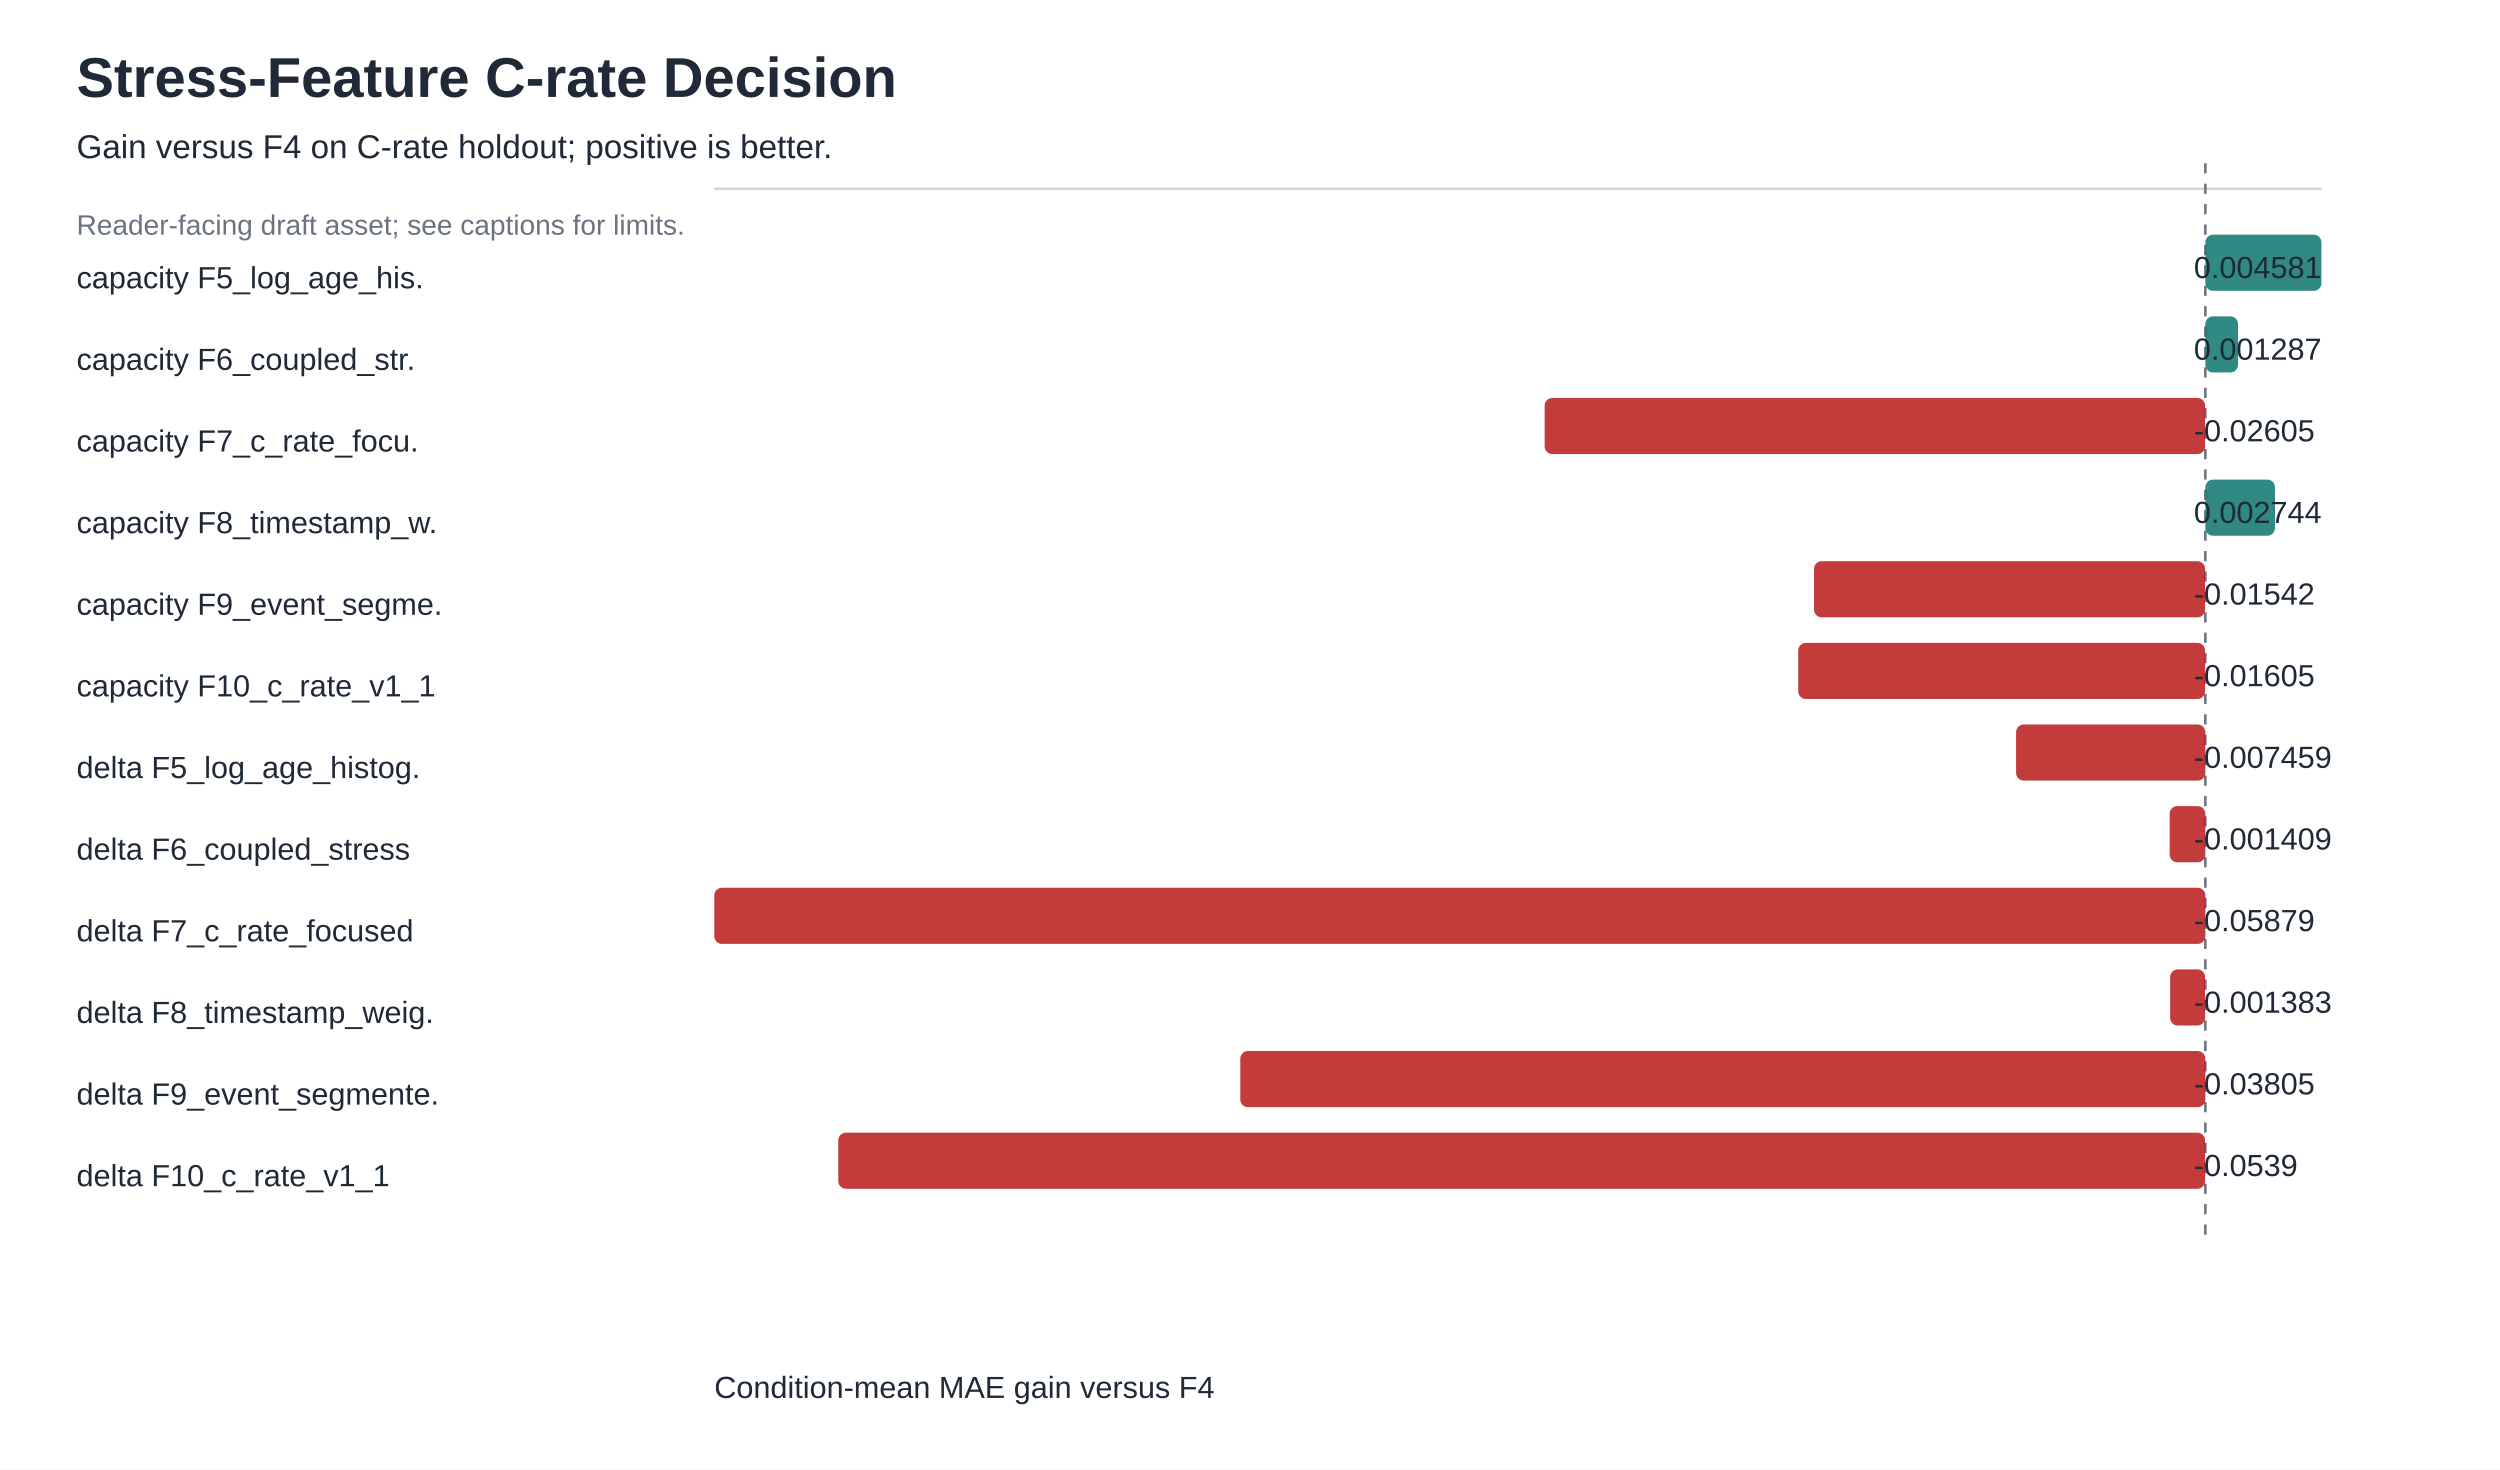
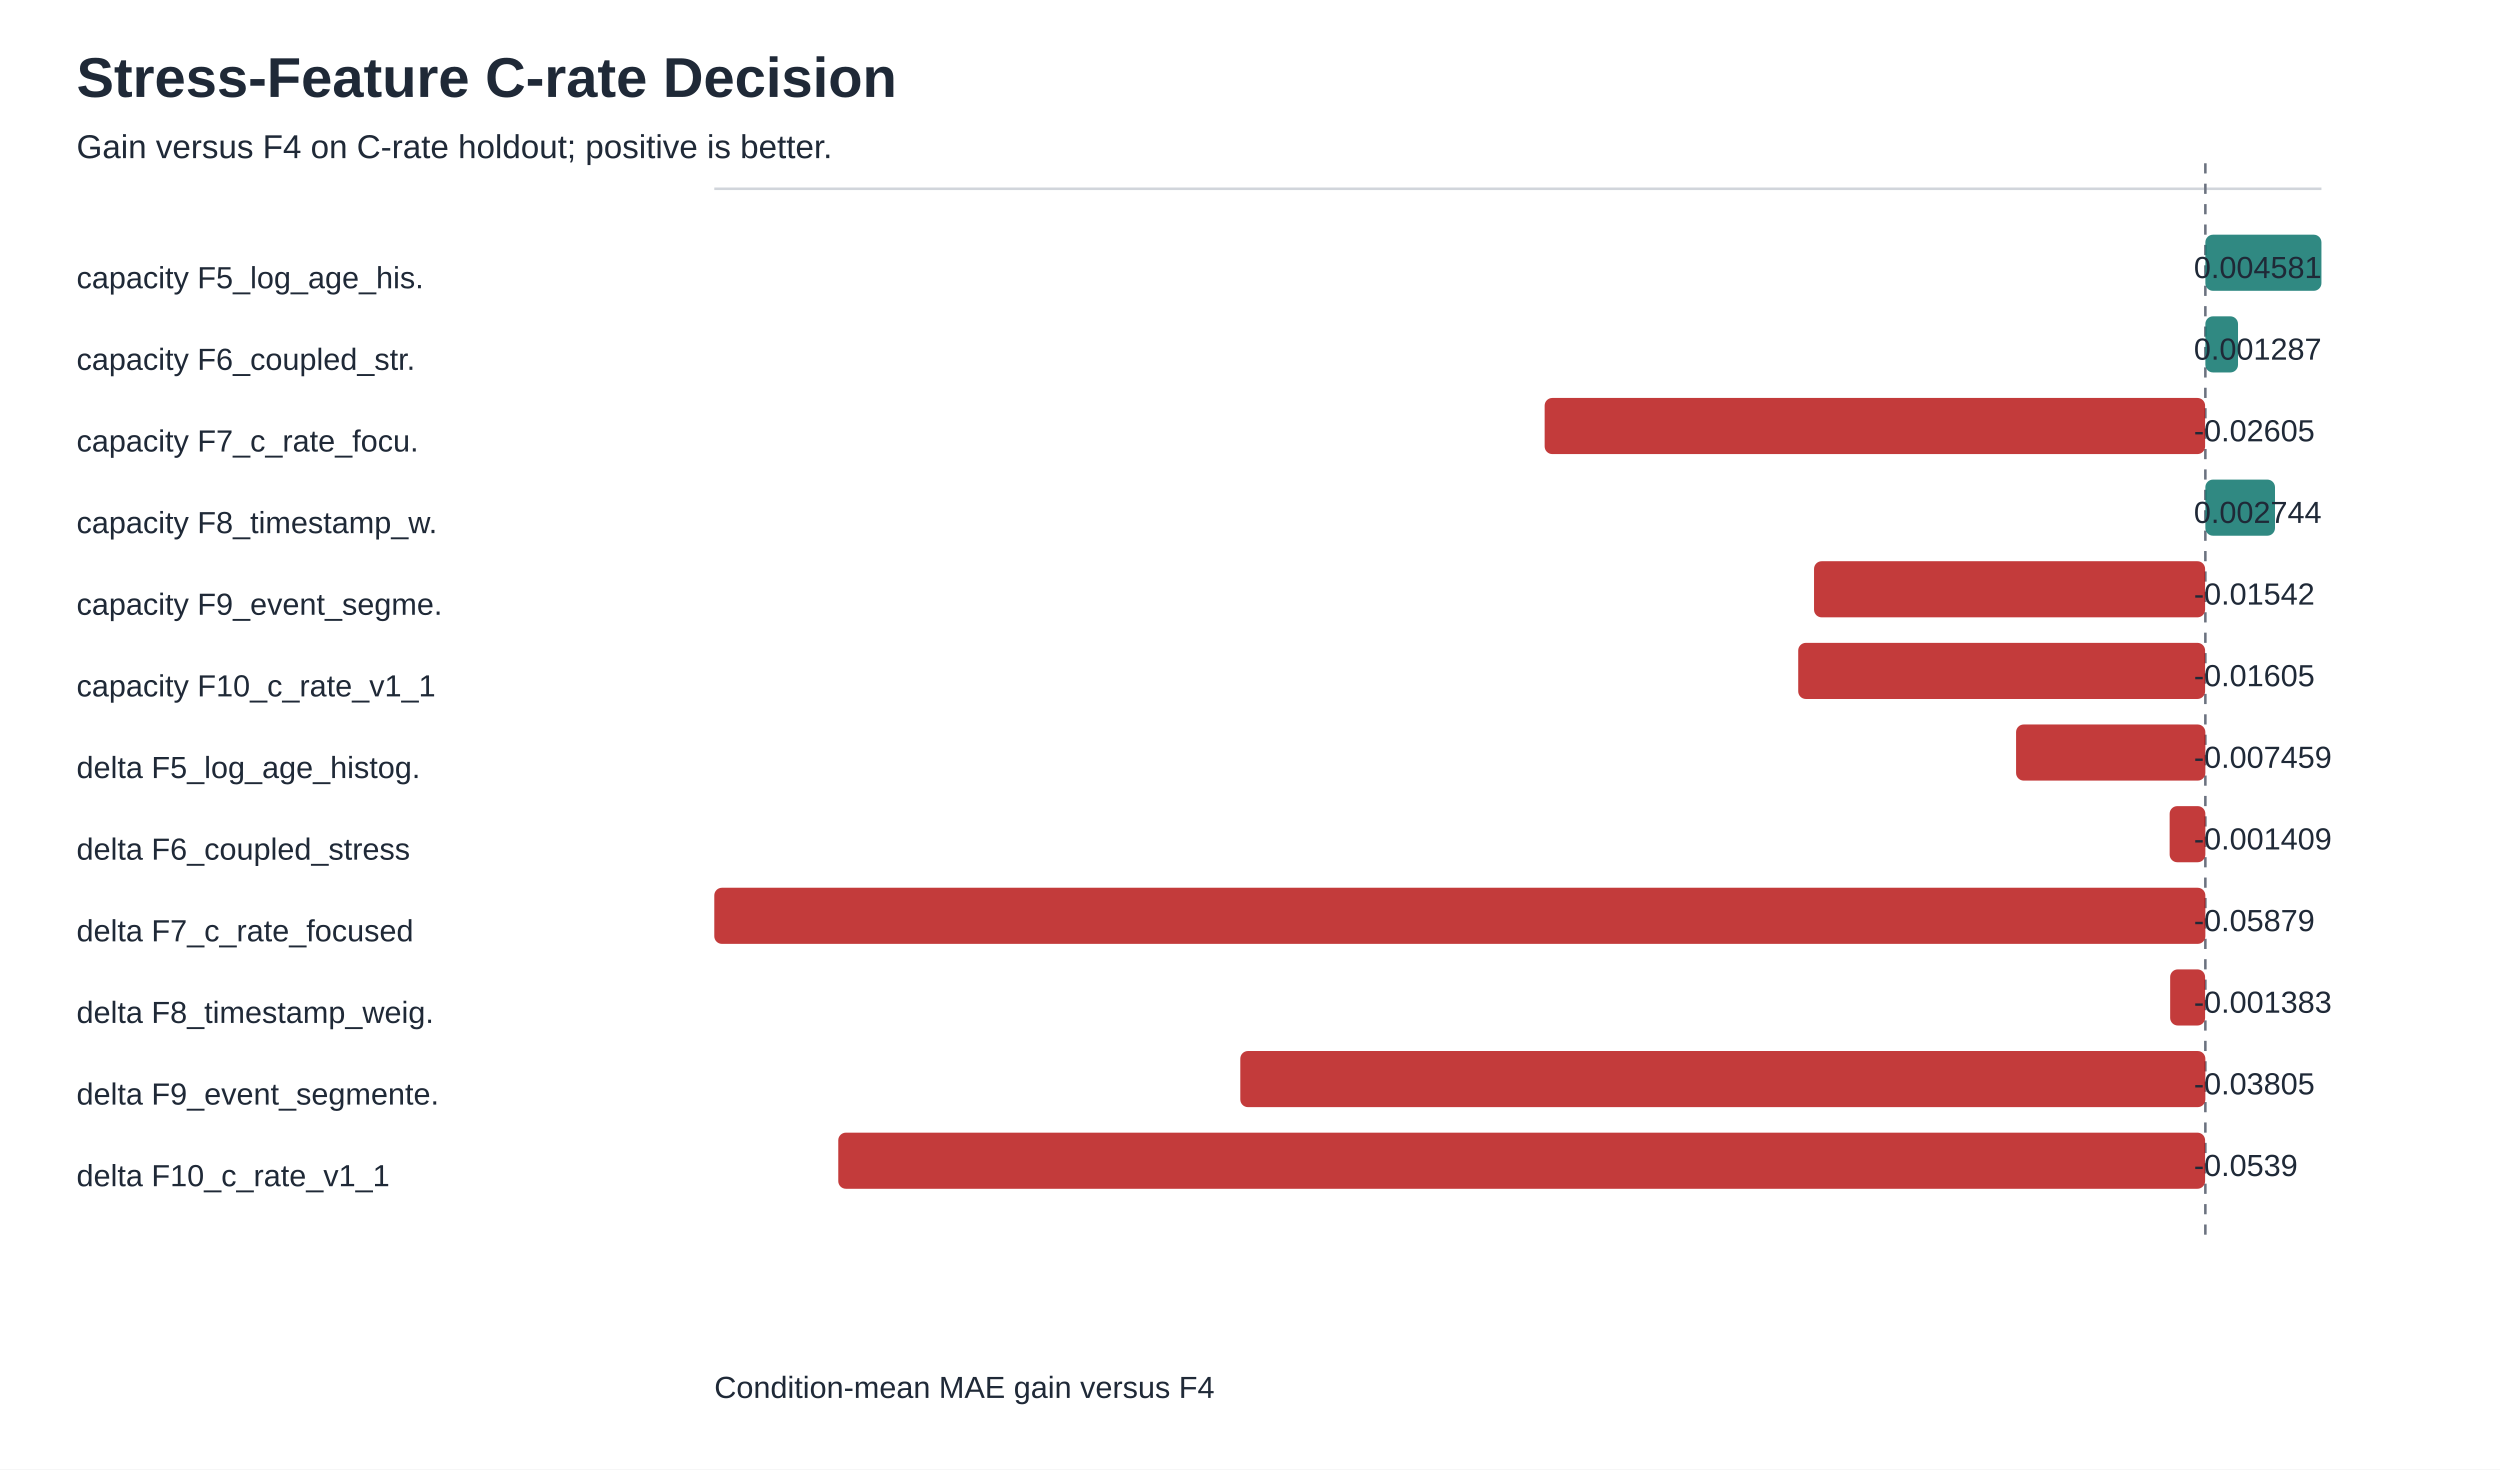
<svg xmlns="http://www.w3.org/2000/svg" width="980" height="576" viewBox="0 0 980 576" role="img">
  <rect width="100%" height="100%" fill="#ffffff" />
-   <text x="30" y="92" font-family="Arial, sans-serif" font-size="11" fill="#6b7280">Reader-facing draft asset; see captions for limits.</text>
  <text x="30.0" y="38.0" font-family="Arial, sans-serif" font-size="22" font-weight="700" fill="#1f2937">Stress-Feature C-rate Decision</text>
  <text x="30.0" y="62.0" font-family="Arial, sans-serif" font-size="13" font-weight="400" fill="#1f2937">Gain versus F4 on C-rate holdout; positive is better.</text>
  <line x1="280" y1="74" x2="910" y2="74" stroke="#d1d5db" />
  <line x1="864.5" y1="64" x2="864.5" y2="488" stroke="#6b7280" stroke-dasharray="4 4" />
  <text x="30.0" y="113.0" font-family="Arial, sans-serif" font-size="12" font-weight="400" fill="#1f2937">capacity F5_log_age_his.</text>
  <rect x="864.5" y="92.0" width="45.5" height="22" rx="3" fill="#0f766e" opacity="0.86" />
  <text x="860.0" y="109.0" font-family="Arial, sans-serif" font-size="12" font-weight="400" fill="#1f2937">0.004581</text>
  <text x="30.0" y="145.0" font-family="Arial, sans-serif" font-size="12" font-weight="400" fill="#1f2937">capacity F6_coupled_str.</text>
  <rect x="864.5" y="124.0" width="12.8" height="22" rx="3" fill="#0f766e" opacity="0.86" />
  <text x="860.0" y="141.0" font-family="Arial, sans-serif" font-size="12" font-weight="400" fill="#1f2937">0.001287</text>
  <text x="30.0" y="177.0" font-family="Arial, sans-serif" font-size="12" font-weight="400" fill="#1f2937">capacity F7_c_rate_focu.</text>
  <rect x="605.5" y="156.0" width="258.9" height="22" rx="3" fill="#b91c1c" opacity="0.86" />
  <text x="860.0" y="173.0" font-family="Arial, sans-serif" font-size="12" font-weight="400" fill="#1f2937">-0.02605</text>
  <text x="30.0" y="209.0" font-family="Arial, sans-serif" font-size="12" font-weight="400" fill="#1f2937">capacity F8_timestamp_w.</text>
  <rect x="864.5" y="188.0" width="27.3" height="22" rx="3" fill="#0f766e" opacity="0.86" />
  <text x="860.0" y="205.0" font-family="Arial, sans-serif" font-size="12" font-weight="400" fill="#1f2937">0.002744</text>
  <text x="30.0" y="241.0" font-family="Arial, sans-serif" font-size="12" font-weight="400" fill="#1f2937">capacity F9_event_segme.</text>
  <rect x="711.1" y="220.0" width="153.3" height="22" rx="3" fill="#b91c1c" opacity="0.86" />
  <text x="860.0" y="237.0" font-family="Arial, sans-serif" font-size="12" font-weight="400" fill="#1f2937">-0.01542</text>
  <text x="30.0" y="273.0" font-family="Arial, sans-serif" font-size="12" font-weight="400" fill="#1f2937">capacity F10_c_rate_v1_1</text>
  <rect x="704.9" y="252.0" width="159.5" height="22" rx="3" fill="#b91c1c" opacity="0.86" />
  <text x="860.0" y="269.0" font-family="Arial, sans-serif" font-size="12" font-weight="400" fill="#1f2937">-0.01605</text>
  <text x="30.0" y="305.0" font-family="Arial, sans-serif" font-size="12" font-weight="400" fill="#1f2937">delta F5_log_age_histog.</text>
  <rect x="790.3" y="284.0" width="74.2" height="22" rx="3" fill="#b91c1c" opacity="0.86" />
  <text x="860.0" y="301.0" font-family="Arial, sans-serif" font-size="12" font-weight="400" fill="#1f2937">-0.007459</text>
  <text x="30.0" y="337.0" font-family="Arial, sans-serif" font-size="12" font-weight="400" fill="#1f2937">delta F6_coupled_stress</text>
  <rect x="850.5" y="316.0" width="14.0" height="22" rx="3" fill="#b91c1c" opacity="0.86" />
  <text x="860.0" y="333.0" font-family="Arial, sans-serif" font-size="12" font-weight="400" fill="#1f2937">-0.001409</text>
  <text x="30.0" y="369.0" font-family="Arial, sans-serif" font-size="12" font-weight="400" fill="#1f2937">delta F7_c_rate_focused</text>
  <rect x="280.0" y="348.0" width="584.5" height="22" rx="3" fill="#b91c1c" opacity="0.86" />
  <text x="860.0" y="365.0" font-family="Arial, sans-serif" font-size="12" font-weight="400" fill="#1f2937">-0.05879</text>
  <text x="30.0" y="401.0" font-family="Arial, sans-serif" font-size="12" font-weight="400" fill="#1f2937">delta F8_timestamp_weig.</text>
  <rect x="850.7" y="380.0" width="13.7" height="22" rx="3" fill="#b91c1c" opacity="0.86" />
  <text x="860.0" y="397.0" font-family="Arial, sans-serif" font-size="12" font-weight="400" fill="#1f2937">-0.001383</text>
  <text x="30.0" y="433.0" font-family="Arial, sans-serif" font-size="12" font-weight="400" fill="#1f2937">delta F9_event_segmente.</text>
  <rect x="486.2" y="412.0" width="378.3" height="22" rx="3" fill="#b91c1c" opacity="0.86" />
  <text x="860.0" y="429.0" font-family="Arial, sans-serif" font-size="12" font-weight="400" fill="#1f2937">-0.03805</text>
  <text x="30.0" y="465.0" font-family="Arial, sans-serif" font-size="12" font-weight="400" fill="#1f2937">delta F10_c_rate_v1_1</text>
  <rect x="328.6" y="444.0" width="535.8" height="22" rx="3" fill="#b91c1c" opacity="0.86" />
  <text x="860.0" y="461.0" font-family="Arial, sans-serif" font-size="12" font-weight="400" fill="#1f2937">-0.0539</text>
  <text x="280.0" y="548.0" font-family="Arial, sans-serif" font-size="12" font-weight="400" fill="#1f2937">Condition-mean MAE gain versus F4</text>
</svg>
